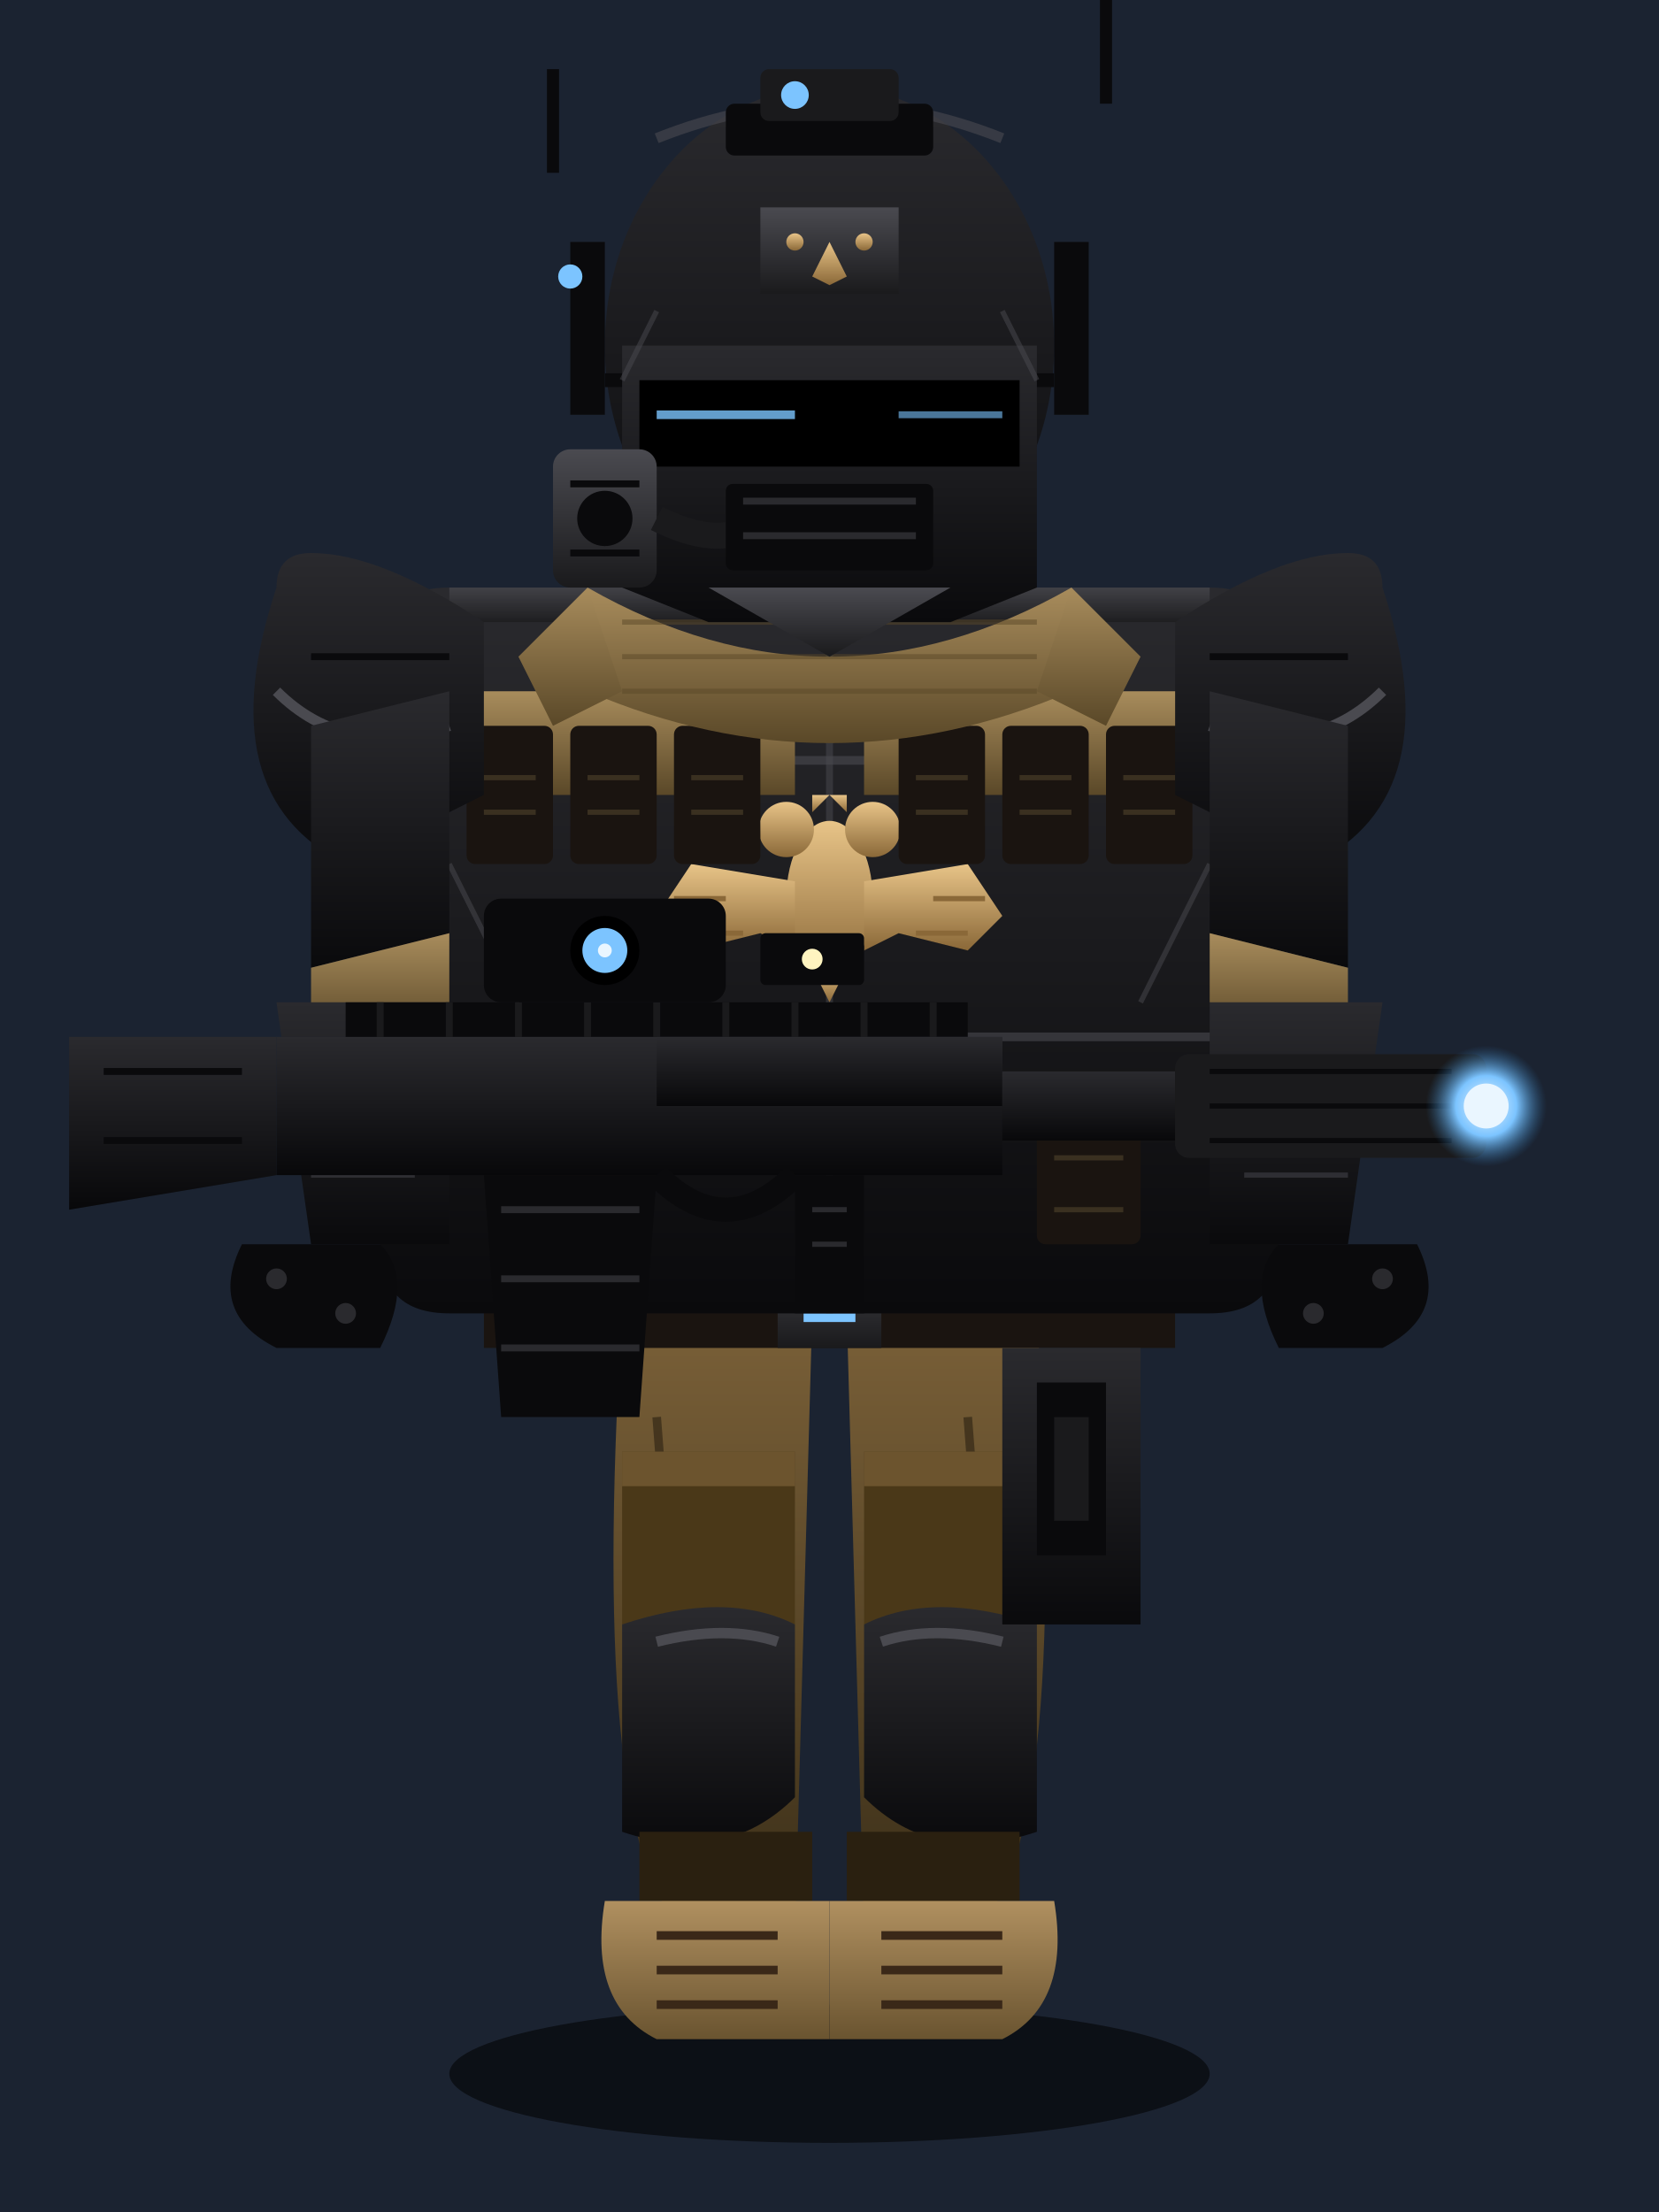
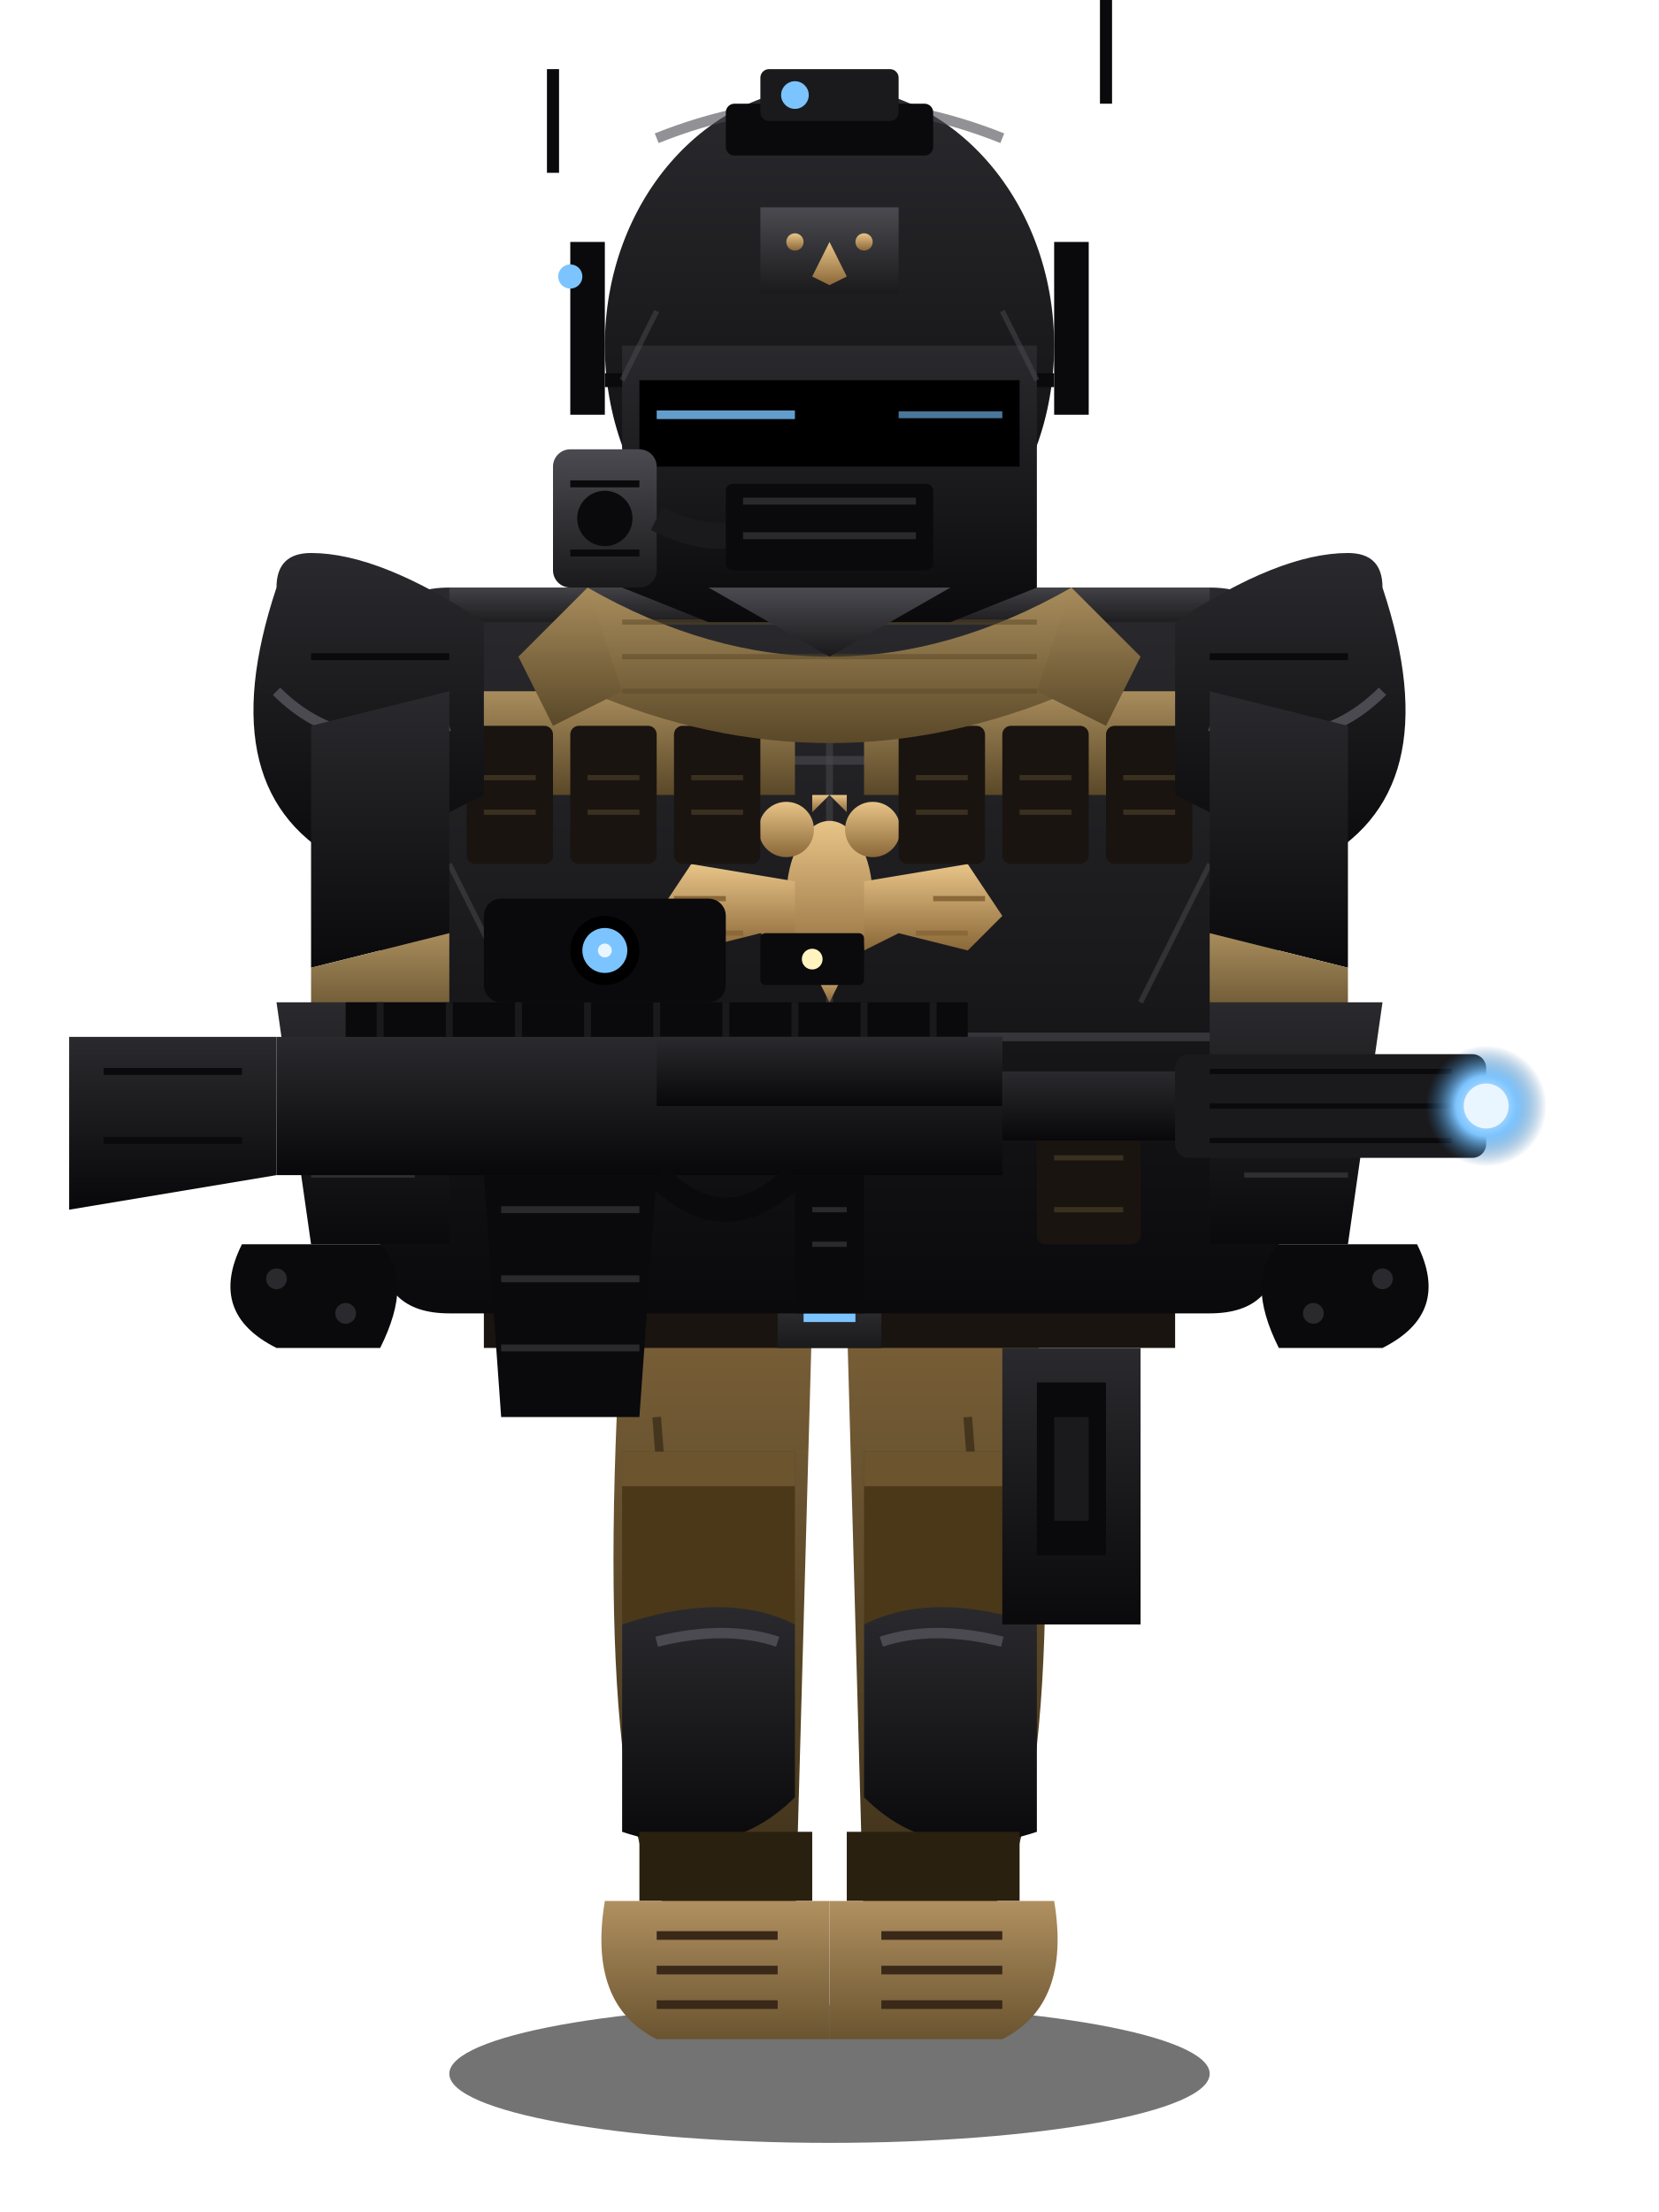
<svg xmlns="http://www.w3.org/2000/svg" viewBox="0 0 96 128">
  <defs>
    <linearGradient id="r-plate" x1="0" x2="0" y1="0" y2="1">
      <stop offset="0" stop-color="#2a2a2e" />
      <stop offset="1" stop-color="#0a0a0c" />
    </linearGradient>
    <linearGradient id="r-plate-hl" x1="0" x2="0" y1="0" y2="1">
      <stop offset="0" stop-color="#4a4a50" />
      <stop offset="1" stop-color="#1a1a1c" />
    </linearGradient>
    <linearGradient id="r-tan" x1="0" x2="0" y1="0" y2="1">
      <stop offset="0" stop-color="#a88c5c" />
      <stop offset="1" stop-color="#5a4828" />
    </linearGradient>
    <linearGradient id="r-tan-dark" x1="0" x2="0" y1="0" y2="1">
      <stop offset="0" stop-color="#7a6038" />
      <stop offset="1" stop-color="#3a2e18" />
    </linearGradient>
    <linearGradient id="r-boot" x1="0" x2="0" y1="0" y2="1">
      <stop offset="0" stop-color="#b09060" />
      <stop offset="1" stop-color="#6a5430" />
    </linearGradient>
    <linearGradient id="r-gold" x1="0" x2="0" y1="0" y2="1">
      <stop offset="0" stop-color="#e8c488" />
      <stop offset="1" stop-color="#8a6838" />
    </linearGradient>
    <linearGradient id="r-gun" x1="0" x2="0" y1="0" y2="1">
      <stop offset="0" stop-color="#2a2a2e" />
      <stop offset="1" stop-color="#08080a" />
    </linearGradient>
    <radialGradient id="r-rune" cx=".5" cy=".5" r=".5">
      <stop offset="0" stop-color="#eaf6ff" />
      <stop offset=".5" stop-color="#7cc4ff" />
      <stop offset="1" stop-color="#2a6aa0" stop-opacity="0" />
    </radialGradient>
  </defs>
-   <rect width="96" height="128" fill="#1b2331" />
  <ellipse cx="48" cy="120" rx="22" ry="4" fill="#000" opacity=".55" />
  <path d="M36 76 Q34 108 40 112 L46 112 L47 76 Z" fill="url(#r-tan-dark)" />
  <path d="M60 76 Q62 108 56 112 L50 112 L49 76 Z" fill="url(#r-tan-dark)" />
  <path d="M38 82 L40 108" stroke="#2a2010" stroke-width="0.5" opacity=".6" />
  <path d="M56 82 L58 108" stroke="#2a2010" stroke-width="0.5" opacity=".6" />
  <path d="M36 84 L46 84 L46 94 L36 94 Z" fill="#4a3818" />
  <path d="M60 84 L50 84 L50 94 L60 94 Z" fill="#4a3818" />
  <path d="M36 84 L46 84 L46 86 L36 86 Z" fill="#7a6038" opacity=".7" />
  <path d="M60 84 L50 84 L50 86 L60 86 Z" fill="#7a6038" opacity=".7" />
  <path d="M36 94 Q42 92 46 94 L46 104 Q42 108 36 106 Z" fill="url(#r-plate)" />
  <path d="M60 94 Q54 92 50 94 L50 104 Q54 108 60 106 Z" fill="url(#r-plate)" />
  <path d="M38 95 Q42 94 45 95" fill="none" stroke="#4a4a50" stroke-width="0.6" />
  <path d="M58 95 Q54 94 51 95" fill="none" stroke="#4a4a50" stroke-width="0.6" />
  <path d="M37 106 L47 106 L47 110 L37 110 Z" fill="#2a2010" />
  <path d="M59 106 L49 106 L49 110 L59 110 Z" fill="#2a2010" />
  <path d="M35 110 Q34 116 38 118 L48 118 L48 110 Z" fill="url(#r-boot)" />
  <path d="M61 110 Q62 116 58 118 L48 118 L48 110 Z" fill="url(#r-boot)" />
  <path d="M38 112 L45 112 M38 114 L45 114 M38 116 L45 116" stroke="#3a2818" stroke-width="0.5" />
  <path d="M51 112 L58 112 M51 114 L58 114 M51 116 L58 116" stroke="#3a2818" stroke-width="0.5" />
  <path d="M28 72 L68 72 L68 78 L28 78 Z" fill="#1a1410" />
  <rect x="45" y="72" width="6" height="6" fill="url(#r-plate-hl)" />
  <rect x="46.5" y="73.5" width="3" height="3" fill="#7cc4ff" />
  <path d="M58 78 L66 78 L66 94 L58 94 Z" fill="url(#r-plate)" />
  <path d="M60 80 L64 80 L64 90 L60 90 Z" fill="#0a0a0c" />
  <path d="M61 82 L63 82 L63 88 L61 88 Z" fill="#1a1a1c" />
  <path d="M22 38 Q22 34 26 34 L70 34 Q74 34 74 38 L74 72 Q74 76 70 76 L26 76 Q22 76 22 72 Z" fill="url(#r-plate)" />
  <path d="M26 34 L70 34 L70 36 L26 36 Z" fill="url(#r-plate-hl)" opacity=".7" />
  <path d="M22 44 L74 44" stroke="#4a4a50" stroke-width="0.5" opacity=".6" />
  <path d="M22 60 L74 60" stroke="#4a4a50" stroke-width="0.5" opacity=".6" />
  <path d="M48 34 L48 76" stroke="#4a4a50" stroke-width="0.4" opacity=".5" />
  <g transform="translate(48 52)">
    <ellipse cx="0" cy="0" rx="2.5" ry="4.5" fill="url(#r-gold)" />
    <circle cx="-2.5" cy="-4" r="1.6" fill="url(#r-gold)" />
    <circle cx="2.5" cy="-4" r="1.6" fill="url(#r-gold)" />
    <path d="M-4 -4.5 L-5 -4 L-4 -3.5 Z" fill="url(#r-gold)" />
    <path d="M4 -4.5 L5 -4 L4 -3.5 Z" fill="url(#r-gold)" />
    <path d="M-2 -1 L-8 -2 L-10 1 L-8 3 L-4 2 L-2 3 Z" fill="url(#r-gold)" />
    <path d="M2 -1 L8 -2 L10 1 L8 3 L4 2 L2 3 Z" fill="url(#r-gold)" />
    <path d="M-9 0 L-6 0 M-8 2 L-5 2" stroke="#8a6838" stroke-width="0.3" />
    <path d="M9 0 L6 0 M8 2 L5 2" stroke="#8a6838" stroke-width="0.3" />
    <path d="M-1 4 L0 6 L1 4 Z" fill="url(#r-gold)" />
    <path d="M-1 -6 L-1 -5 L0 -6 L1 -5 L1 -6 Z" fill="url(#r-gold)" />
  </g>
  <path d="M26 40 L46 40 L46 46 L26 46 Z" fill="url(#r-tan)" />
  <path d="M50 40 L70 40 L70 46 L50 46 Z" fill="url(#r-tan)" />
  <rect x="27" y="42" width="5" height="8" rx="0.5" fill="#1a1410" />
  <rect x="33" y="42" width="5" height="8" rx="0.5" fill="#1a1410" />
  <rect x="39" y="42" width="5" height="8" rx="0.5" fill="#1a1410" />
  <rect x="52" y="42" width="5" height="8" rx="0.5" fill="#1a1410" />
  <rect x="58" y="42" width="5" height="8" rx="0.5" fill="#1a1410" />
  <rect x="64" y="42" width="5" height="8" rx="0.5" fill="#1a1410" />
  <path d="M28 45 L31 45 M28 47 L31 47" stroke="#3a3020" stroke-width="0.3" />
  <path d="M34 45 L37 45 M34 47 L37 47" stroke="#3a3020" stroke-width="0.3" />
  <path d="M40 45 L43 45 M40 47 L43 47" stroke="#3a3020" stroke-width="0.3" />
  <path d="M53 45 L56 45 M53 47 L56 47" stroke="#3a3020" stroke-width="0.3" />
  <path d="M59 45 L62 45 M59 47 L62 47" stroke="#3a3020" stroke-width="0.3" />
  <path d="M65 45 L68 45 M65 47 L68 47" stroke="#3a3020" stroke-width="0.3" />
  <rect x="30" y="62" width="6" height="10" rx="0.5" fill="#1a1410" />
  <rect x="60" y="62" width="6" height="10" rx="0.5" fill="#1a1410" />
  <path d="M31 64 L35 64 M31 67 L35 67 M31 70 L35 70" stroke="#3a3020" stroke-width="0.3" />
  <path d="M61 64 L65 64 M61 67 L65 67 M61 70 L65 70" stroke="#3a3020" stroke-width="0.3" />
  <path d="M26 50 Q28 54 30 58" fill="none" stroke="#4a4a50" stroke-width="0.3" opacity=".5" />
  <path d="M70 50 Q68 54 66 58" fill="none" stroke="#4a4a50" stroke-width="0.3" opacity=".5" />
  <path d="M16 34 Q12 46 20 50 L28 46 L28 36 Q22 32 18 32 Q16 32 16 34 Z" fill="url(#r-plate)" />
  <path d="M80 34 Q84 46 76 50 L68 46 L68 36 Q74 32 78 32 Q80 32 80 34 Z" fill="url(#r-plate)" />
  <path d="M16 40 Q20 44 26 42" fill="none" stroke="#4a4a50" stroke-width="0.6" />
  <path d="M80 40 Q76 44 70 42" fill="none" stroke="#4a4a50" stroke-width="0.6" />
  <path d="M18 38 L26 38" stroke="#0a0a0c" stroke-width="0.4" />
  <path d="M78 38 L70 38" stroke="#0a0a0c" stroke-width="0.4" />
  <circle cx="22" cy="44" r="1.6" fill="#0a0a0c" />
  <path d="M22 43 L21 45 L22 45.5 L23 45 Z" fill="url(#r-gold)" />
  <circle cx="74" cy="44" r="1.6" fill="#0a0a0c" />
  <path d="M74 43 L73 45 L74 45.5 L75 45 Z" fill="url(#r-gold)" />
  <path d="M34 34 Q48 42 62 34 L62 40 Q48 46 34 40 Z" fill="url(#r-tan)" />
  <path d="M34 34 L30 38 L32 42 L36 40 Z" fill="url(#r-tan)" />
  <path d="M62 34 L66 38 L64 42 L60 40 Z" fill="url(#r-tan)" />
  <path d="M36 36 L60 36 M36 38 L60 38 M36 40 L60 40" stroke="#5a4828" stroke-width="0.3" opacity=".5" />
  <ellipse cx="48" cy="20" rx="13" ry="15" fill="url(#r-plate)" />
  <path d="M35 22 L61 22" stroke="#0a0a0c" stroke-width="0.8" />
  <path d="M38 8 Q48 4 58 8" fill="none" stroke="#4a4a50" stroke-width="0.6" opacity=".6" />
  <path d="M36 20 L60 20 L60 34 L55 36 L41 36 L36 34 Z" fill="url(#r-plate)" />
  <path d="M37 22 L59 22 L59 27 L37 27 Z" fill="#000" />
  <path d="M38 24 L46 24" stroke="#7cc4ff" stroke-width="0.5" opacity=".8" />
  <path d="M52 24 L58 24" stroke="#7cc4ff" stroke-width="0.4" opacity=".6" />
  <rect x="32" y="26" width="6" height="8" rx="1" fill="url(#r-plate-hl)" />
  <circle cx="35" cy="30" r="1.6" fill="#0a0a0c" />
  <path d="M33 28 L37 28 M33 32 L37 32" stroke="#0a0a0c" stroke-width="0.4" />
  <path d="M38 30 Q42 32 44 30" fill="none" stroke="#1a1a1c" stroke-width="1.5" />
  <rect x="42" y="28" width="12" height="5" rx="0.4" fill="#0a0a0c" />
  <path d="M43 29 L53 29 M43 31 L53 31" stroke="#2a2a2e" stroke-width="0.4" />
  <path d="M41 34 L48 38 L55 34" fill="url(#r-plate-hl)" />
  <rect x="33" y="14" width="2" height="10" fill="#0a0a0c" />
  <rect x="61" y="14" width="2" height="10" fill="#0a0a0c" />
  <path d="M32 10 L32 4" stroke="#0a0a0c" stroke-width="0.7" />
  <path d="M64 6 L64 0" stroke="#0a0a0c" stroke-width="0.7" />
  <circle cx="33" cy="16" r="0.7" fill="#7cc4ff" />
  <rect x="42" y="6" width="12" height="3" rx="0.5" fill="#0a0a0c" />
  <rect x="44" y="4" width="8" height="3" rx="0.5" fill="#1a1a1c" />
  <circle cx="46" cy="5.5" r="0.8" fill="#7cc4ff" />
  <circle cx="50" cy="5.5" r="0.8" fill="#1a1a1c" />
  <rect x="44" y="12" width="8" height="5" fill="url(#r-plate-hl)" />
  <path d="M48 14 L47 16 L48 16.5 L49 16 Z" fill="url(#r-gold)" />
  <circle cx="46" cy="14" r="0.5" fill="url(#r-gold)" />
  <circle cx="50" cy="14" r="0.5" fill="url(#r-gold)" />
  <path d="M38 18 L36 22" stroke="#4a4a50" stroke-width="0.3" opacity=".5" />
  <path d="M58 18 L60 22" stroke="#4a4a50" stroke-width="0.3" opacity=".5" />
  <path d="M18 42 L26 40 L26 54 L18 56 Z" fill="url(#r-plate)" />
  <path d="M78 42 L70 40 L70 54 L78 56 Z" fill="url(#r-plate)" />
  <path d="M18 56 L26 54 L26 58 L18 60 Z" fill="url(#r-tan)" />
  <path d="M78 56 L70 54 L70 58 L78 60 Z" fill="url(#r-tan)" />
  <path d="M16 58 L26 58 L26 72 L18 72 Z" fill="url(#r-plate)" />
  <path d="M80 58 L70 58 L70 72 L78 72 Z" fill="url(#r-plate)" />
  <path d="M18 62 L24 62 M18 68 L24 68" stroke="#4a4a50" stroke-width="0.3" opacity=".5" />
  <path d="M72 62 L78 62 M72 68 L78 68" stroke="#4a4a50" stroke-width="0.3" opacity=".5" />
  <path d="M14 72 Q12 76 16 78 L22 78 Q24 74 22 72 Z" fill="#0a0a0c" />
  <path d="M82 72 Q84 76 80 78 L74 78 Q72 74 74 72 Z" fill="#0a0a0c" />
  <circle cx="16" cy="74" r="0.6" fill="#2a2a2e" />
  <circle cx="20" cy="76" r="0.6" fill="#2a2a2e" />
  <circle cx="80" cy="74" r="0.6" fill="#2a2a2e" />
  <circle cx="76" cy="76" r="0.6" fill="#2a2a2e" />
  <path d="M4 60 L16 60 L16 68 L4 70 Z" fill="url(#r-gun)" />
  <path d="M6 62 L14 62 M6 66 L14 66" stroke="#0a0a0c" stroke-width="0.4" />
  <path d="M16 60 L58 60 L58 68 L16 68 Z" fill="url(#r-gun)" />
  <rect x="20" y="58" width="36" height="2" fill="#0a0a0c" />
  <path d="M22 58 L22 60 M26 58 L26 60 M30 58 L30 60 M34 58 L34 60 M38 58 L38 60 M42 58 L42 60 M46 58 L46 60 M50 58 L50 60 M54 58 L54 60" stroke="#1a1a1c" stroke-width="0.4" />
  <rect x="28" y="52" width="14" height="6" rx="1" fill="#0a0a0c" />
  <circle cx="35" cy="55" r="2" fill="#000" />
  <circle cx="35" cy="55" r="1.3" fill="#7cc4ff" />
  <circle cx="35" cy="55" r="0.4" fill="#eaf6ff" />
  <rect x="44" y="54" width="6" height="3" rx="0.3" fill="#0a0a0c" />
  <circle cx="47" cy="55.5" r="0.6" fill="#fff4c0" />
  <path d="M28 68 L38 68 L37 82 L29 82 Z" fill="#0a0a0c" />
  <path d="M29 70 L37 70 M29 74 L37 74 M29 78 L37 78" stroke="#2a2a2e" stroke-width="0.4" />
  <path d="M38 68 Q42 72 46 68" fill="none" stroke="#0a0a0c" stroke-width="1.4" />
  <path d="M46 68 L50 68 L50 76 L46 76 Z" fill="#0a0a0c" />
  <path d="M47 70 L49 70 M47 72 L49 72" stroke="#2a2a2e" stroke-width="0.3" />
  <path d="M38 60 L58 60 L58 64 L38 64 Z" fill="url(#r-gun)" />
  <rect x="58" y="62" width="10" height="4" fill="url(#r-gun)" />
  <rect x="68" y="61" width="18" height="6" rx="0.8" fill="#1a1a1c" />
  <path d="M70 62 L84 62 M70 64 L84 64 M70 66 L84 66" stroke="#0a0a0c" stroke-width="0.3" />
  <circle cx="86" cy="64" r="3.5" fill="url(#r-rune)" />
  <circle cx="86" cy="64" r="1.3" fill="#eaf6ff" />
</svg>
